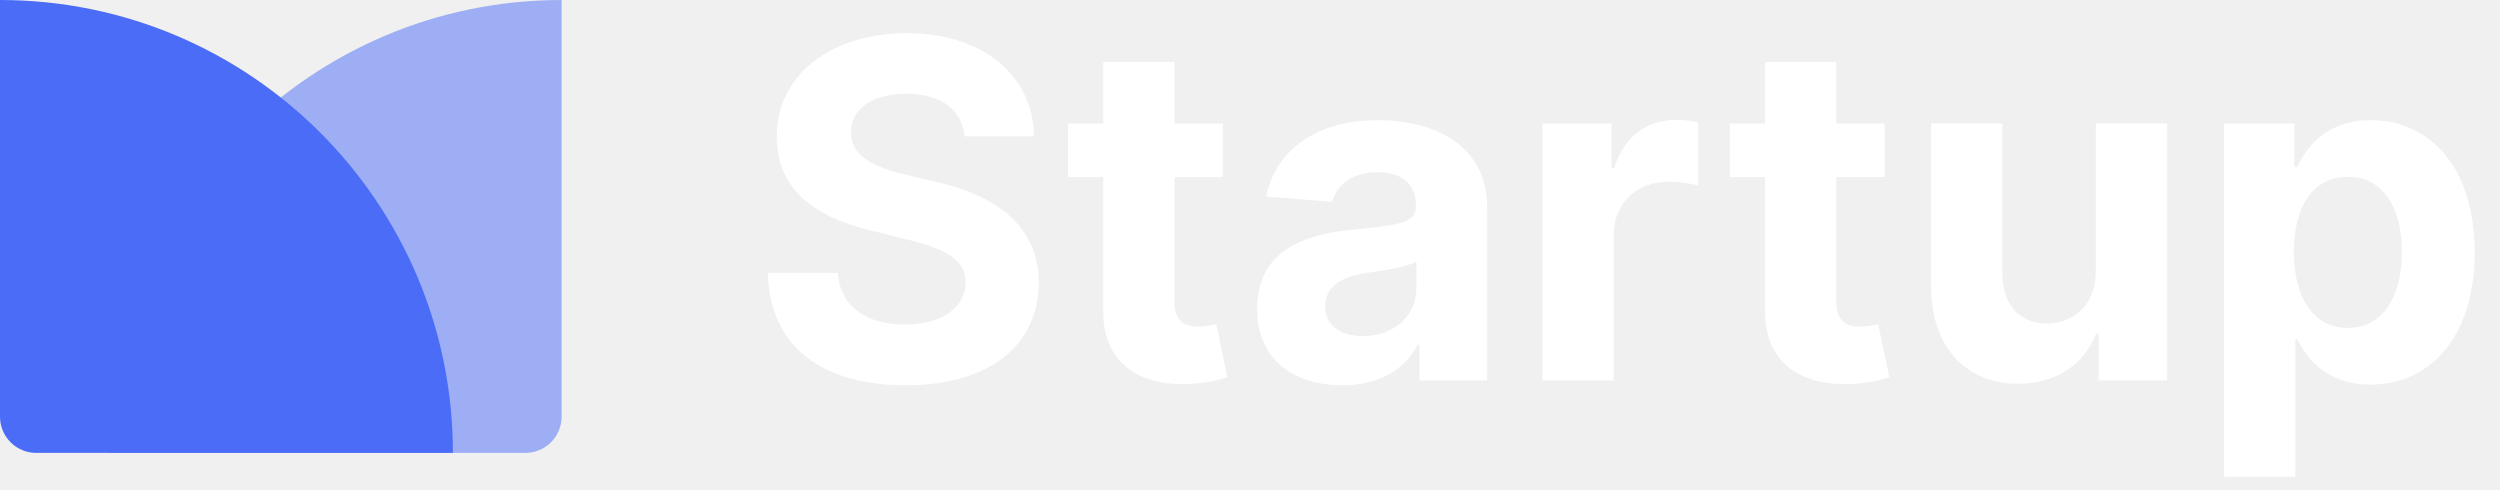
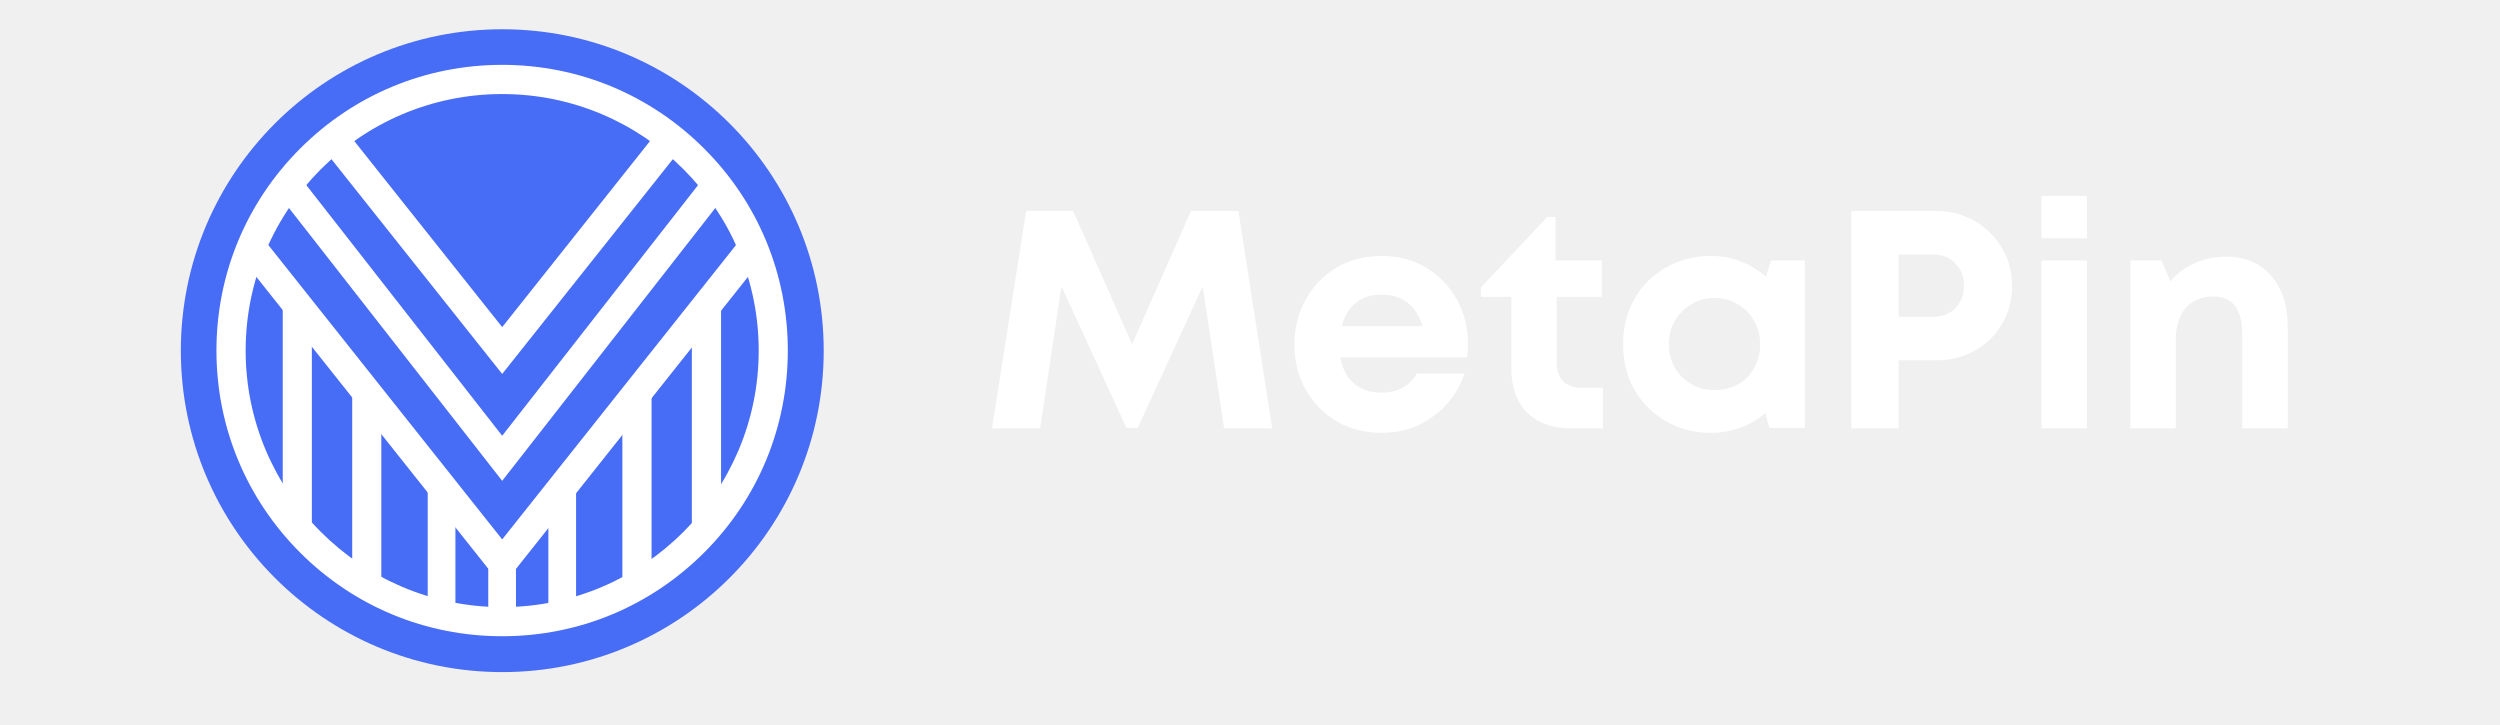
- <svg xmlns="http://www.w3.org/2000/svg" fill="none" height="27" viewBox="0 0 138 27" width="138">
-   <path d="m53.248 7.529h3.832c-.055-3.37-2.825-5.697-7.035-5.697-4.146 0-7.183 2.29-7.165 5.724-.009 2.788 1.957 4.386 5.152 5.152l2.059.517c2.059.498 3.204 1.089 3.213 2.364-.009 1.385-1.32 2.327-3.352 2.327-2.077 0-3.573-.96-3.702-2.853h-3.869c.102 4.09 3.028 6.205 7.617 6.205 4.616 0 7.331-2.207 7.34-5.669-.009-3.148-2.382-4.82-5.669-5.558l-1.699-.406c-1.643-.379-3.019-.988-2.991-2.345 0-1.219 1.08-2.114 3.038-2.114 1.911 0 3.084.868 3.232 2.354zm14.249-.711h-2.668v-3.398h-3.933v3.398h-1.939v2.955h1.939v7.386c-.018 2.779 1.874 4.155 4.727 4.035 1.016-.037 1.736-.24 2.133-.369l-.619-2.927c-.194.037-.609.129-.979.129-.785 0-1.329-.295-1.329-1.385v-6.869h2.668zm6.606 14.45c2.096 0 3.453-.914 4.146-2.234h.111v1.967h3.73v-9.565c0-3.379-2.862-4.801-6.02-4.801-3.398 0-5.632 1.625-6.177 4.21l3.638.295c.268-.942 1.108-1.634 2.521-1.634 1.339 0 2.105.674 2.105 1.837v.055c0 .914-.97 1.034-3.435 1.274-2.807.259-5.327 1.2-5.327 4.367 0 2.807 2.003 4.229 4.709 4.229zm1.126-2.715c-1.21 0-2.077-.563-2.077-1.643 0-1.108.914-1.653 2.299-1.847.859-.12 2.262-.323 2.733-.637v1.505c0 1.486-1.228 2.622-2.955 2.622zm9.912 2.447h3.933v-8.023c0-1.745 1.274-2.945 3.01-2.945.545 0 1.293.092 1.662.212v-3.49c-.351-.083-.84-.138-1.237-.138-1.588 0-2.89.923-3.407 2.678h-.148v-2.474h-3.813zm18.893-14.182h-2.668v-3.398h-3.934v3.398h-1.939v2.955h1.939v7.386c-.018 2.779 1.874 4.155 4.728 4.035 1.015-.037 1.735-.24 2.132-.369l-.618-2.927c-.194.037-.61.129-.979.129-.785 0-1.329-.295-1.329-1.385v-6.869h2.668zm11.656 8.143c.01 1.902-1.292 2.899-2.705 2.899-1.486 0-2.447-1.043-2.456-2.715v-8.328h-3.933v9.03c.009 3.315 1.948 5.337 4.801 5.337 2.133 0 3.666-1.099 4.303-2.761h.147v2.576h3.777v-14.182h-3.934zm7.08 11.357h3.933v-7.59h.12c.545 1.182 1.736 2.502 4.026 2.502 3.231 0 5.752-2.558 5.752-7.303 0-4.875-2.632-7.294-5.743-7.294-2.373 0-3.509 1.413-4.035 2.567h-.175v-2.382h-3.878zm3.85-12.409c0-2.53 1.071-4.146 2.982-4.146 1.948 0 2.982 1.69 2.982 4.146 0 2.474-1.052 4.192-2.982 4.192-1.893 0-2.982-1.662-2.982-4.192z" fill="#fff" />
-   <g fill="#4a6cf7">
-     <path d="m0 0c13.807 0 25 11.193 25 25h-23c-1.105 0-2-.895-2-2z" />
-     <path d="m6 25c0-13.807 11.193-25 25-25v23c0 1.105-.895 2-2 2z" opacity=".5" />
+ <svg xmlns="http://www.w3.org/2000/svg" width="138" zoomAndPan="magnify" viewBox="0 0 104 30" height="40" preserveAspectRatio="xMidYMid meet" version="1.0">
+   <defs>
+     <g />
+     <clipPath id="981cfe1b71">
+       <path d="M 7.523 1.145 L 34.266 1.145 L 34.266 27.887 L 7.523 27.887 Z M 7.523 1.145 " clip-rule="nonzero" />
+     </clipPath>
+     <clipPath id="6fb48d9058">
+       <path d="M 20.895 1.145 C 13.512 1.145 7.523 7.133 7.523 14.516 C 7.523 21.902 13.512 27.887 20.895 27.887 C 28.277 27.887 34.266 21.902 34.266 14.516 C 34.266 7.133 28.277 1.145 20.895 1.145 Z M 20.895 1.145 " clip-rule="nonzero" />
+     </clipPath>
+     <clipPath id="242e9acede">
+       <path d="M 9.004 2.625 L 32.957 2.625 L 32.957 26.578 L 9.004 26.578 Z M 9.004 2.625 " clip-rule="nonzero" />
+     </clipPath>
+     <clipPath id="b8ed8af70f">
+       <path d="M 9.004 9 L 32 9 L 32 25 L 9.004 25 Z M 9.004 9 " clip-rule="nonzero" />
+     </clipPath>
+   </defs>
+   <g clip-path="url(#981cfe1b71)">
+     <g clip-path="url(#6fb48d9058)">
+       <path fill="#476cf6" d="M 7.523 1.145 L 34.266 1.145 L 34.266 27.887 L 7.523 27.887 Z M 7.523 1.145 " fill-opacity="1" fill-rule="nonzero" />
+     </g>
+   </g>
+   <g clip-path="url(#242e9acede)">
+     <path fill="#ffffff" d="M 20.891 3.84 C 15.004 3.84 10.219 8.625 10.219 14.512 C 10.219 20.395 15.004 25.184 20.891 25.184 C 26.773 25.184 31.562 20.395 31.562 14.512 C 31.562 8.625 26.773 3.84 20.891 3.84 Z M 20.891 26.395 C 17.715 26.395 14.73 25.16 12.484 22.914 C 10.242 20.672 9.004 17.684 9.004 14.512 C 9.004 11.336 10.242 8.352 12.484 6.109 C 14.73 3.863 17.715 2.625 20.891 2.625 C 24.062 2.625 27.047 3.863 29.293 6.109 C 31.539 8.352 32.773 11.336 32.773 14.512 C 32.773 17.684 31.539 20.672 29.293 22.914 C 27.047 25.16 24.062 26.395 20.891 26.395 " fill-opacity="1" fill-rule="nonzero" />
+   </g>
+   <path fill="#ffffff" d="M 20.891 15.484 L 13.398 6.059 L 14.348 5.305 L 20.891 13.535 L 27.43 5.305 L 28.379 6.059 L 20.891 15.484 " fill-opacity="1" fill-rule="nonzero" />
+   <g clip-path="url(#b8ed8af70f)">
+     <path fill="#ffffff" d="M 20.891 24.316 L 9.891 10.473 L 10.844 9.719 L 20.891 22.367 L 30.938 9.719 L 31.887 10.473 L 20.891 24.316 " fill-opacity="1" fill-rule="nonzero" />
+   </g>
+   <path fill="#ffffff" d="M 12.973 21.898 L 11.762 21.898 L 11.762 12.613 L 12.973 12.613 L 12.973 21.898 " fill-opacity="1" fill-rule="nonzero" />
+   <path fill="#ffffff" d="M 15.863 24.285 L 14.652 24.285 L 14.652 16.254 L 15.863 16.254 L 15.863 24.285 " fill-opacity="1" fill-rule="nonzero" />
+   <path fill="#ffffff" d="M 18.945 25.398 L 17.793 25.398 L 17.793 20.164 L 18.945 20.164 L 18.945 25.398 " fill-opacity="1" fill-rule="nonzero" />
+   <path fill="#ffffff" d="M 29.996 21.898 L 28.781 21.898 L 28.781 12.613 L 29.996 12.613 L 29.996 21.898 " fill-opacity="1" fill-rule="nonzero" />
+   <path fill="#ffffff" d="M 27.105 24.285 L 25.891 24.285 L 25.891 16.254 L 27.105 16.254 L 27.105 24.285 " fill-opacity="1" fill-rule="nonzero" />
+   <path fill="#ffffff" d="M 23.965 25.398 L 22.812 25.398 L 22.812 20.164 L 23.965 20.164 L 23.965 25.398 " fill-opacity="1" fill-rule="nonzero" />
+   <path fill="#ffffff" d="M 21.465 25.398 L 20.312 25.398 L 20.312 22.781 L 21.465 22.781 L 21.465 25.398 " fill-opacity="1" fill-rule="nonzero" />
+   <path fill="#ffffff" d="M 20.891 19.93 L 11.527 7.949 L 12.438 7.238 L 20.891 18.055 L 29.344 7.238 L 30.25 7.949 L 20.891 19.93 " fill-opacity="1" fill-rule="nonzero" />
+   <g fill="#ffffff" fill-opacity="1">
+     <g transform="translate(40.79805, 17.74648)">
+       <g>
+         <path d="M 12.125 0 L 10.125 0 L 9.234 -5.906 L 6.531 -0.016 L 6.062 -0.016 L 3.359 -5.906 L 2.469 0 L 0.469 0 L 1.891 -9.047 L 3.844 -9.047 L 6.297 -3.5 L 8.75 -9.047 L 10.719 -9.047 Z M 12.125 0 " />
+       </g>
+     </g>
+   </g>
+   <g fill="#ffffff" fill-opacity="1">
+     <g transform="translate(53.39641, 17.74648)">
+       <g>
+         <path d="M 7.672 -3.516 C 7.672 -3.336 7.66 -3.148 7.641 -2.953 L 2.359 -2.953 C 2.441 -2.484 2.633 -2.117 2.938 -1.859 C 3.238 -1.609 3.617 -1.484 4.078 -1.484 C 4.398 -1.484 4.691 -1.551 4.953 -1.688 C 5.211 -1.832 5.41 -2.031 5.547 -2.281 L 7.531 -2.281 C 7.27 -1.531 6.828 -0.93 6.203 -0.484 C 5.586 -0.035 4.879 0.188 4.078 0.188 C 3.379 0.188 2.754 0.023 2.203 -0.297 C 1.66 -0.617 1.234 -1.055 0.922 -1.609 C 0.609 -2.16 0.453 -2.785 0.453 -3.484 C 0.453 -4.18 0.609 -4.805 0.922 -5.359 C 1.234 -5.922 1.66 -6.363 2.203 -6.688 C 2.754 -7.008 3.379 -7.172 4.078 -7.172 C 4.785 -7.172 5.41 -7.004 5.953 -6.672 C 6.492 -6.336 6.914 -5.895 7.219 -5.344 C 7.52 -4.789 7.672 -4.18 7.672 -3.516 Z M 4.078 -5.562 C 3.648 -5.562 3.289 -5.445 3 -5.219 C 2.719 -4.988 2.523 -4.664 2.422 -4.25 L 5.781 -4.25 C 5.508 -5.125 4.941 -5.562 4.078 -5.562 Z M 4.078 -5.562 " />
+       </g>
+     </g>
+   </g>
+   <g fill="#ffffff" fill-opacity="1">
+     <g transform="translate(61.51105, 17.74648)">
+       <g>
+         <path d="M 4.312 -1.688 L 5.172 -1.688 L 5.172 0 L 3.844 0 C 3.07 0 2.461 -0.219 2.016 -0.656 C 1.578 -1.102 1.359 -1.719 1.359 -2.5 L 1.359 -5.469 L 0.094 -5.469 L 0.094 -5.859 L 2.859 -8.797 L 3.203 -8.797 L 3.203 -6.984 L 5.125 -6.984 L 5.125 -5.469 L 3.25 -5.469 L 3.25 -2.734 C 3.25 -2.398 3.336 -2.141 3.516 -1.953 C 3.703 -1.773 3.969 -1.688 4.312 -1.688 Z M 4.312 -1.688 " />
+       </g>
+     </g>
+   </g>
+   <g fill="#ffffff" fill-opacity="1">
+     <g transform="translate(67.06725, 17.74648)">
+       <g>
+         <path d="M 6.609 -6.984 L 8.016 -6.984 L 8.016 -0.016 L 6.531 -0.016 L 6.375 -0.641 C 6.07 -0.379 5.727 -0.176 5.344 -0.031 C 4.957 0.113 4.547 0.188 4.109 0.188 C 3.41 0.188 2.785 0.023 2.234 -0.297 C 1.68 -0.617 1.242 -1.055 0.922 -1.609 C 0.609 -2.16 0.453 -2.789 0.453 -3.5 C 0.453 -4.195 0.609 -4.82 0.922 -5.375 C 1.242 -5.938 1.68 -6.375 2.234 -6.688 C 2.785 -7.008 3.41 -7.172 4.109 -7.172 C 4.555 -7.172 4.973 -7.094 5.359 -6.938 C 5.742 -6.789 6.086 -6.582 6.391 -6.312 Z M 4.266 -1.594 C 4.629 -1.594 4.953 -1.672 5.234 -1.828 C 5.523 -1.992 5.75 -2.223 5.906 -2.516 C 6.07 -2.805 6.156 -3.133 6.156 -3.5 C 6.156 -3.863 6.07 -4.188 5.906 -4.469 C 5.75 -4.758 5.523 -4.988 5.234 -5.156 C 4.953 -5.332 4.629 -5.422 4.266 -5.422 C 3.891 -5.422 3.562 -5.332 3.281 -5.156 C 3 -4.988 2.773 -4.758 2.609 -4.469 C 2.441 -4.188 2.359 -3.863 2.359 -3.5 C 2.359 -3.133 2.441 -2.805 2.609 -2.516 C 2.773 -2.234 3 -2.008 3.281 -1.844 C 3.562 -1.676 3.891 -1.594 4.266 -1.594 Z M 4.266 -1.594 " />
+       </g>
+     </g>
+   </g>
+   <g fill="#ffffff" fill-opacity="1">
+     <g transform="translate(75.98301, 17.74648)">
+       <g>
+         <path d="M 4.516 -9.047 C 5.117 -9.047 5.66 -8.91 6.141 -8.641 C 6.617 -8.367 7 -8 7.281 -7.531 C 7.57 -7.062 7.719 -6.531 7.719 -5.938 C 7.719 -5.344 7.578 -4.805 7.297 -4.328 C 7.016 -3.859 6.629 -3.488 6.141 -3.219 C 5.66 -2.957 5.117 -2.828 4.516 -2.828 L 3 -2.828 L 3 0 L 1.031 0 L 1.031 -9.047 Z M 4.438 -4.641 C 4.82 -4.641 5.129 -4.758 5.359 -5 C 5.598 -5.25 5.719 -5.562 5.719 -5.938 C 5.719 -6.312 5.598 -6.617 5.359 -6.859 C 5.129 -7.109 4.82 -7.234 4.438 -7.234 L 3 -7.234 L 3 -4.641 Z M 4.438 -4.641 " />
+       </g>
+     </g>
+   </g>
+   <g fill="#ffffff" fill-opacity="1">
+     <g transform="translate(84.02012, 17.74648)">
+       <g>
+         <path d="M 0.906 -7.906 L 0.906 -9.672 L 2.797 -9.672 L 2.797 -7.906 Z M 0.906 0 L 0.906 -6.984 L 2.797 -6.984 L 2.797 0 Z M 0.906 0 " />
+       </g>
+     </g>
+   </g>
+   <g fill="#ffffff" fill-opacity="1">
+     <g transform="translate(87.71564, 17.74648)">
+       <g>
+         <path d="M 4.891 -7.141 C 5.68 -7.141 6.305 -6.875 6.766 -6.344 C 7.223 -5.82 7.453 -5.113 7.453 -4.219 L 7.453 0 L 5.562 0 L 5.562 -3.922 C 5.562 -4.961 5.16 -5.484 4.359 -5.484 C 3.867 -5.484 3.484 -5.32 3.203 -5 C 2.93 -4.676 2.797 -4.234 2.797 -3.672 L 2.797 0 L 0.906 0 L 0.906 -6.984 L 2.203 -6.984 L 2.578 -6.109 C 2.828 -6.43 3.156 -6.68 3.562 -6.859 C 3.969 -7.047 4.41 -7.141 4.891 -7.141 Z M 4.891 -7.141 " />
+       </g>
+     </g>
  </g>
</svg>
